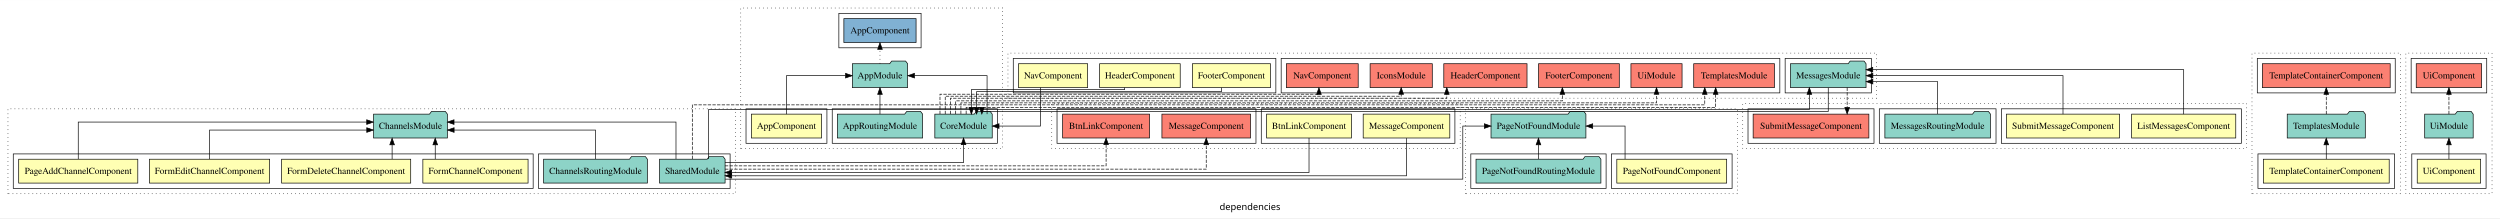
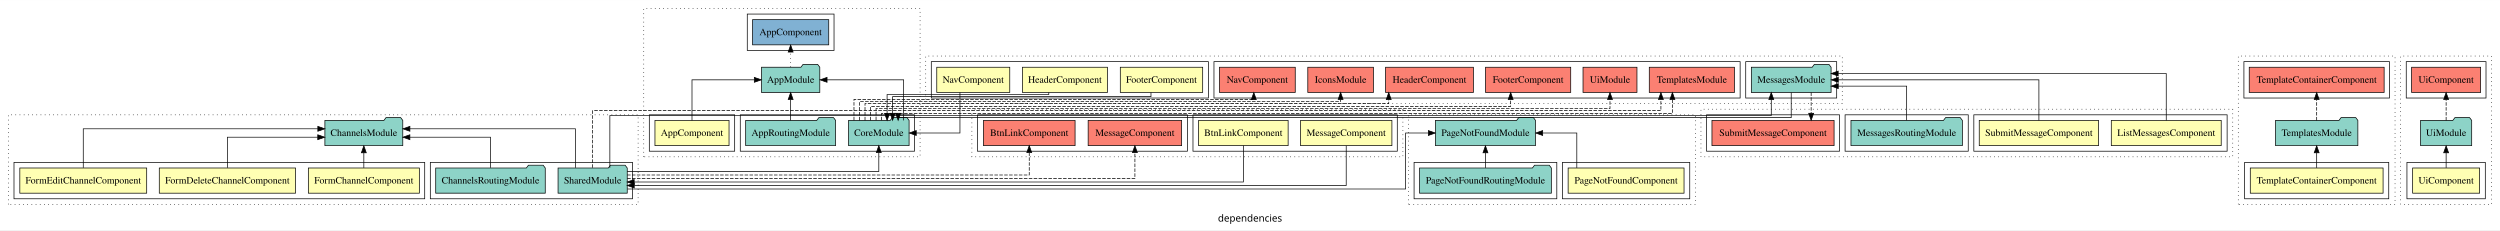
- <svg xmlns="http://www.w3.org/2000/svg" width="3770pt" height="329pt" viewBox="0.00 0.00 3770.00 328.80">
+ <svg xmlns="http://www.w3.org/2000/svg" width="3573pt" height="329pt" viewBox="0.00 0.00 3573.00 328.80">
  <g id="graph0" class="graph" transform="scale(1 1) rotate(0) translate(4 324.8)">
-     <polygon fill="white" stroke="transparent" points="-4,4 -4,-324.8 3766,-324.8 3766,4 -4,4" />
-     <text text-anchor="middle" x="1881" y="-8.2" font-family="sans-serif" font-size="14.00">dependencies</text>
+     <polygon fill="white" stroke="transparent" points="-4,4 -4,-324.8 3569,-324.8 3569,4 -4,4" />
+     <text text-anchor="middle" x="1782.5" y="-8.2" font-family="sans-serif" font-size="14.00">dependencies</text>
    <g id="clust1" class="cluster">
-       <polygon fill="none" stroke="black" stroke-dasharray="1,5" points="1113,-100.8 1113,-312.8 1508,-312.8 1508,-100.8 1113,-100.8" />
+       <polygon fill="none" stroke="black" stroke-dasharray="1,5" points="916,-100.8 916,-312.8 1311,-312.8 1311,-100.8 916,-100.8" />
    </g>
    <g id="clust2" class="cluster">
-       <polygon fill="none" stroke="black" points="1121,-108.8 1121,-160.8 1243,-160.8 1243,-108.8 1121,-108.8" />
+       <polygon fill="none" stroke="black" points="924,-108.8 924,-160.8 1046,-160.8 1046,-108.8 924,-108.8" />
    </g>
    <g id="clust4" class="cluster">
-       <polygon fill="none" stroke="black" points="1251,-108.8 1251,-160.8 1500,-160.8 1500,-108.8 1251,-108.8" />
+       <polygon fill="none" stroke="black" points="1054,-108.8 1054,-160.8 1303,-160.8 1303,-108.8 1054,-108.8" />
    </g>
    <g id="clust6" class="cluster">
-       <polygon fill="none" stroke="black" points="1261,-252.8 1261,-304.8 1385,-304.8 1385,-252.8 1261,-252.8" />
+       <polygon fill="none" stroke="black" points="1064,-252.8 1064,-304.8 1188,-304.8 1188,-252.8 1064,-252.8" />
    </g>
    <g id="clust14" class="cluster">
-       <polygon fill="none" stroke="black" stroke-dasharray="1,5" points="8,-32.8 8,-160.8 1105,-160.8 1105,-32.8 8,-32.8" />
+       <polygon fill="none" stroke="black" stroke-dasharray="1,5" points="8,-32.8 8,-160.8 908,-160.8 908,-32.8 8,-32.8" />
    </g>
    <g id="clust15" class="cluster">
-       <polygon fill="none" stroke="black" points="16,-40.8 16,-92.8 800,-92.8 800,-40.8 16,-40.8" />
-     </g>
-     <g id="clust20" class="cluster">
-       <polygon fill="none" stroke="black" points="808,-40.8 808,-92.8 1097,-92.8 1097,-40.8 808,-40.8" />
+       <polygon fill="none" stroke="black" points="16,-40.8 16,-92.8 603,-92.8 603,-40.8 16,-40.8" />
+     </g>
+     <g id="clust19" class="cluster">
+       <polygon fill="none" stroke="black" points="611,-40.8 611,-92.8 900,-92.8 900,-40.8 611,-40.8" />
+     </g>
+     <g id="clust29" class="cluster">
+       <polygon fill="none" stroke="black" stroke-dasharray="1,5" points="1319,-176.8 1319,-244.8 2629,-244.8 2629,-176.8 1319,-176.8" />
    </g>
    <g id="clust30" class="cluster">
-       <polygon fill="none" stroke="black" stroke-dasharray="1,5" points="1516,-176.8 1516,-244.8 2826,-244.8 2826,-176.8 1516,-176.8" />
-     </g>
-     <g id="clust31" class="cluster">
-       <polygon fill="none" stroke="black" points="1524,-184.8 1524,-236.8 1920,-236.8 1920,-184.8 1524,-184.8" />
+       <polygon fill="none" stroke="black" points="1327,-184.8 1327,-236.8 1723,-236.8 1723,-184.8 1327,-184.8" />
+     </g>
+     <g id="clust34" class="cluster">
+       <polygon fill="none" stroke="black" points="2491,-184.8 2491,-236.8 2621,-236.8 2621,-184.8 2491,-184.8" />
    </g>
    <g id="clust35" class="cluster">
-       <polygon fill="none" stroke="black" points="2688,-184.8 2688,-236.8 2818,-236.8 2818,-184.8 2688,-184.8" />
-     </g>
-     <g id="clust36" class="cluster">
-       <polygon fill="none" stroke="black" points="1928,-184.8 1928,-236.8 2680,-236.8 2680,-184.8 1928,-184.8" />
+       <polygon fill="none" stroke="black" points="1731,-184.8 1731,-236.8 2483,-236.8 2483,-184.8 1731,-184.8" />
+     </g>
+     <g id="clust44" class="cluster">
+       <polygon fill="none" stroke="black" stroke-dasharray="1,5" points="2427,-100.8 2427,-168.8 3187,-168.8 3187,-100.8 2427,-100.8" />
    </g>
    <g id="clust45" class="cluster">
-       <polygon fill="none" stroke="black" stroke-dasharray="1,5" points="2624,-100.8 2624,-168.8 3384,-168.8 3384,-100.8 2624,-100.8" />
-     </g>
-     <g id="clust46" class="cluster">
-       <polygon fill="none" stroke="black" points="3014,-108.8 3014,-160.8 3376,-160.8 3376,-108.8 3014,-108.8" />
+       <polygon fill="none" stroke="black" points="2817,-108.8 2817,-160.8 3179,-160.8 3179,-108.8 2817,-108.8" />
+     </g>
+     <g id="clust48" class="cluster">
+       <polygon fill="none" stroke="black" points="2633,-108.8 2633,-160.8 2809,-160.8 2809,-108.8 2633,-108.8" />
    </g>
    <g id="clust49" class="cluster">
-       <polygon fill="none" stroke="black" points="2830,-108.8 2830,-160.8 3006,-160.8 3006,-108.8 2830,-108.8" />
-     </g>
-     <g id="clust50" class="cluster">
-       <polygon fill="none" stroke="black" points="2632,-108.8 2632,-160.8 2822,-160.8 2822,-108.8 2632,-108.8" />
+       <polygon fill="none" stroke="black" points="2435,-108.8 2435,-160.8 2625,-160.8 2625,-108.8 2435,-108.8" />
+     </g>
+     <g id="clust58" class="cluster">
+       <polygon fill="none" stroke="black" stroke-dasharray="1,5" points="2009,-32.8 2009,-160.8 2419,-160.8 2419,-32.8 2009,-32.8" />
    </g>
    <g id="clust59" class="cluster">
-       <polygon fill="none" stroke="black" stroke-dasharray="1,5" points="2206,-32.8 2206,-160.8 2616,-160.8 2616,-32.8 2206,-32.8" />
-     </g>
-     <g id="clust60" class="cluster">
-       <polygon fill="none" stroke="black" points="2426,-40.8 2426,-92.8 2608,-92.8 2608,-40.8 2426,-40.8" />
-     </g>
-     <g id="clust62" class="cluster">
-       <polygon fill="none" stroke="black" points="2214,-40.8 2214,-92.8 2418,-92.8 2418,-40.8 2214,-40.8" />
+       <polygon fill="none" stroke="black" points="2229,-40.8 2229,-92.8 2411,-92.8 2411,-40.8 2229,-40.8" />
+     </g>
+     <g id="clust61" class="cluster">
+       <polygon fill="none" stroke="black" points="2017,-40.8 2017,-92.8 2221,-92.8 2221,-40.8 2017,-40.8" />
+     </g>
+     <g id="clust71" class="cluster">
+       <polygon fill="none" stroke="black" stroke-dasharray="1,5" points="1385,-100.8 1385,-168.8 2001,-168.8 2001,-100.8 1385,-100.8" />
    </g>
    <g id="clust72" class="cluster">
-       <polygon fill="none" stroke="black" stroke-dasharray="1,5" points="1582,-100.8 1582,-168.8 2198,-168.8 2198,-100.8 1582,-100.8" />
-     </g>
-     <g id="clust73" class="cluster">
-       <polygon fill="none" stroke="black" points="1898,-108.8 1898,-160.8 2190,-160.8 2190,-108.8 1898,-108.8" />
-     </g>
-     <g id="clust77" class="cluster">
-       <polygon fill="none" stroke="black" points="1590,-108.8 1590,-160.8 1890,-160.8 1890,-108.8 1590,-108.8" />
+       <polygon fill="none" stroke="black" points="1701,-108.8 1701,-160.8 1993,-160.8 1993,-108.8 1701,-108.8" />
+     </g>
+     <g id="clust76" class="cluster">
+       <polygon fill="none" stroke="black" points="1393,-108.8 1393,-160.8 1693,-160.8 1693,-108.8 1393,-108.8" />
+     </g>
+     <g id="clust79" class="cluster">
+       <polygon fill="none" stroke="black" stroke-dasharray="1,5" points="3195,-32.8 3195,-244.8 3419,-244.8 3419,-32.8 3195,-32.8" />
    </g>
    <g id="clust80" class="cluster">
-       <polygon fill="none" stroke="black" stroke-dasharray="1,5" points="3392,-32.8 3392,-244.8 3616,-244.8 3616,-32.8 3392,-32.8" />
-     </g>
-     <g id="clust81" class="cluster">
-       <polygon fill="none" stroke="black" points="3401,-40.8 3401,-92.8 3607,-92.8 3607,-40.8 3401,-40.8" />
-     </g>
-     <g id="clust84" class="cluster">
-       <polygon fill="none" stroke="black" points="3400,-184.8 3400,-236.8 3608,-236.8 3608,-184.8 3400,-184.8" />
+       <polygon fill="none" stroke="black" points="3204,-40.8 3204,-92.8 3410,-92.8 3410,-40.8 3204,-40.8" />
+     </g>
+     <g id="clust83" class="cluster">
+       <polygon fill="none" stroke="black" points="3203,-184.8 3203,-236.8 3411,-236.8 3411,-184.8 3203,-184.8" />
+     </g>
+     <g id="clust86" class="cluster">
+       <polygon fill="none" stroke="black" stroke-dasharray="1,5" points="3427,-32.8 3427,-244.8 3557,-244.8 3557,-32.8 3427,-32.8" />
    </g>
    <g id="clust87" class="cluster">
-       <polygon fill="none" stroke="black" stroke-dasharray="1,5" points="3624,-32.8 3624,-244.8 3754,-244.8 3754,-32.8 3624,-32.8" />
-     </g>
-     <g id="clust88" class="cluster">
-       <polygon fill="none" stroke="black" points="3633,-40.8 3633,-92.8 3745,-92.8 3745,-40.8 3633,-40.8" />
-     </g>
-     <g id="clust91" class="cluster">
-       <polygon fill="none" stroke="black" points="3632,-184.8 3632,-236.8 3746,-236.8 3746,-184.8 3632,-184.8" />
+       <polygon fill="none" stroke="black" points="3436,-40.8 3436,-92.8 3548,-92.8 3548,-40.8 3436,-40.8" />
+     </g>
+     <g id="clust90" class="cluster">
+       <polygon fill="none" stroke="black" points="3435,-184.8 3435,-236.8 3549,-236.8 3549,-184.8 3435,-184.8" />
    </g>
    <g id="node1" class="node">
-       <polygon fill="#ffffb3" stroke="black" points="1234.94,-152.8 1129.06,-152.8 1129.06,-116.8 1234.94,-116.8 1234.94,-152.8" />
-       <text text-anchor="middle" x="1182" y="-130.6" font-family="Times,serif" font-size="14.00">AppComponent</text>
+       <polygon fill="#ffffb3" stroke="black" points="1037.94,-152.8 932.06,-152.8 932.06,-116.8 1037.94,-116.8 1037.94,-152.8" />
+       <text text-anchor="middle" x="985" y="-130.6" font-family="Times,serif" font-size="14.00">AppComponent</text>
    </g>
    <g id="node2" class="node">
-       <polygon fill="#8dd3c7" stroke="black" points="1364.66,-228.8 1361.66,-232.8 1340.66,-232.8 1337.66,-228.8 1281.34,-228.8 1281.34,-192.8 1364.66,-192.8 1364.66,-228.8" />
-       <text text-anchor="middle" x="1323" y="-206.6" font-family="Times,serif" font-size="14.00">AppModule</text>
+       <polygon fill="#8dd3c7" stroke="black" points="1167.66,-228.8 1164.66,-232.8 1143.66,-232.8 1140.66,-228.8 1084.34,-228.8 1084.34,-192.8 1167.66,-192.8 1167.66,-228.8" />
+       <text text-anchor="middle" x="1126" y="-206.6" font-family="Times,serif" font-size="14.00">AppModule</text>
    </g>
    <g id="edge1" class="edge">
-       <path fill="none" stroke="black" d="M1182,-152.81C1182,-175.29 1182,-210.8 1182,-210.8 1182,-210.8 1271.08,-210.8 1271.08,-210.8" />
-       <polygon fill="black" stroke="black" points="1271.08,-214.3 1281.08,-210.8 1271.08,-207.3 1271.08,-214.3" />
+       <path fill="none" stroke="black" d="M985,-152.81C985,-175.29 985,-210.8 985,-210.8 985,-210.8 1074.08,-210.8 1074.08,-210.8" />
+       <polygon fill="black" stroke="black" points="1074.08,-214.3 1084.08,-210.8 1074.08,-207.3 1074.08,-214.3" />
    </g>
    <g id="node5" class="node">
-       <polygon fill="#80b1d3" stroke="black" points="1377.44,-296.8 1268.56,-296.8 1268.56,-260.8 1377.44,-260.8 1377.44,-296.8" />
-       <text text-anchor="middle" x="1323" y="-274.6" font-family="Times,serif" font-size="14.00">AppComponent </text>
+       <polygon fill="#80b1d3" stroke="black" points="1180.44,-296.8 1071.56,-296.8 1071.56,-260.8 1180.44,-260.8 1180.44,-296.8" />
+       <text text-anchor="middle" x="1126" y="-274.6" font-family="Times,serif" font-size="14.00">AppComponent </text>
    </g>
    <g id="edge4" class="edge">
-       <path fill="none" stroke="black" stroke-dasharray="1,5" d="M1323,-229.02C1323,-229.02 1323,-250.53 1323,-250.53" />
-       <polygon fill="black" stroke="black" points="1319.5,-250.53 1323,-260.53 1326.5,-250.53 1319.5,-250.53" />
+       <path fill="none" stroke="black" stroke-dasharray="1,5" d="M1126,-229.02C1126,-229.02 1126,-250.53 1126,-250.53" />
+       <polygon fill="black" stroke="black" points="1122.5,-250.53 1126,-260.53 1129.5,-250.53 1122.5,-250.53" />
    </g>
    <g id="node3" class="node">
-       <polygon fill="#8dd3c7" stroke="black" points="1387.28,-152.8 1384.28,-156.8 1363.28,-156.8 1360.28,-152.8 1258.72,-152.8 1258.72,-116.8 1387.28,-116.8 1387.28,-152.8" />
-       <text text-anchor="middle" x="1323" y="-130.6" font-family="Times,serif" font-size="14.00">AppRoutingModule</text>
+       <polygon fill="#8dd3c7" stroke="black" points="1190.28,-152.8 1187.28,-156.8 1166.28,-156.8 1163.28,-152.8 1061.72,-152.8 1061.72,-116.8 1190.28,-116.8 1190.28,-152.8" />
+       <text text-anchor="middle" x="1126" y="-130.6" font-family="Times,serif" font-size="14.00">AppRoutingModule</text>
    </g>
    <g id="edge2" class="edge">
-       <path fill="none" stroke="black" d="M1323,-152.81C1323,-152.81 1323,-182.65 1323,-182.65" />
-       <polygon fill="black" stroke="black" points="1319.5,-182.65 1323,-192.65 1326.5,-182.65 1319.5,-182.65" />
+       <path fill="none" stroke="black" d="M1126,-152.81C1126,-152.81 1126,-182.65 1126,-182.65" />
+       <polygon fill="black" stroke="black" points="1122.5,-182.65 1126,-192.65 1129.5,-182.65 1122.5,-182.65" />
    </g>
    <g id="node4" class="node">
-       <polygon fill="#8dd3c7" stroke="black" points="1492.27,-152.8 1489.27,-156.8 1468.27,-156.8 1465.27,-152.8 1405.73,-152.8 1405.73,-116.8 1492.27,-116.8 1492.27,-152.8" />
-       <text text-anchor="middle" x="1449" y="-130.6" font-family="Times,serif" font-size="14.00">CoreModule</text>
+       <polygon fill="#8dd3c7" stroke="black" points="1295.27,-152.8 1292.27,-156.8 1271.27,-156.8 1268.27,-152.8 1208.73,-152.8 1208.73,-116.8 1295.27,-116.8 1295.27,-152.8" />
+       <text text-anchor="middle" x="1252" y="-130.6" font-family="Times,serif" font-size="14.00">CoreModule</text>
    </g>
    <g id="edge3" class="edge">
-       <path fill="none" stroke="black" d="M1484.5,-152.81C1484.5,-175.29 1484.5,-210.8 1484.5,-210.8 1484.5,-210.8 1375.01,-210.8 1375.01,-210.8" />
-       <polygon fill="black" stroke="black" points="1375.01,-207.3 1365.01,-210.8 1375.01,-214.3 1375.01,-207.3" />
+       <path fill="none" stroke="black" d="M1287.5,-152.81C1287.5,-175.29 1287.5,-210.8 1287.5,-210.8 1287.5,-210.8 1178.01,-210.8 1178.01,-210.8" />
+       <polygon fill="black" stroke="black" points="1178.01,-207.3 1168.01,-210.8 1178.01,-214.3 1178.01,-207.3" />
+     </g>
+     <g id="node16" class="node">
+       <polygon fill="#fb8072" stroke="black" points="2240.88,-228.8 2119.12,-228.8 2119.12,-192.8 2240.88,-192.8 2240.88,-228.8" />
+       <text text-anchor="middle" x="2180" y="-206.6" font-family="Times,serif" font-size="14.00">FooterComponent </text>
+     </g>
+     <g id="edge15" class="edge">
+       <path fill="none" stroke="black" stroke-dasharray="5,2" d="M1240.17,-152.91C1240.17,-162.7 1240.17,-172.8 1240.17,-172.8 1240.17,-172.8 2155.04,-172.8 2155.04,-172.8 2155.04,-172.8 2155.04,-182.69 2155.04,-182.69" />
+       <polygon fill="black" stroke="black" points="2151.54,-182.69 2155.04,-192.69 2158.54,-182.69 2151.54,-182.69" />
    </g>
    <g id="node17" class="node">
-       <polygon fill="#fb8072" stroke="black" points="2437.88,-228.8 2316.12,-228.8 2316.12,-192.8 2437.88,-192.8 2437.88,-228.8" />
-       <text text-anchor="middle" x="2377" y="-206.6" font-family="Times,serif" font-size="14.00">FooterComponent </text>
+       <polygon fill="#fb8072" stroke="black" points="2101.75,-228.8 1976.25,-228.8 1976.25,-192.8 2101.75,-192.8 2101.75,-228.8" />
+       <text text-anchor="middle" x="2039" y="-206.6" font-family="Times,serif" font-size="14.00">HeaderComponent </text>
    </g>
    <g id="edge16" class="edge">
-       <path fill="none" stroke="black" stroke-dasharray="5,2" d="M1437.17,-152.91C1437.17,-162.7 1437.17,-172.8 1437.17,-172.8 1437.17,-172.8 2352.04,-172.8 2352.04,-172.8 2352.04,-172.8 2352.04,-182.69 2352.04,-182.69" />
-       <polygon fill="black" stroke="black" points="2348.54,-182.69 2352.04,-192.69 2355.54,-182.69 2348.54,-182.69" />
+       <path fill="none" stroke="black" stroke-dasharray="5,2" d="M1232.28,-152.86C1232.28,-164.24 1232.28,-176.8 1232.28,-176.8 1232.28,-176.8 1980.77,-176.8 1980.77,-176.8 1980.77,-176.8 1980.77,-182.61 1980.77,-182.61" />
+       <polygon fill="black" stroke="black" points="1977.27,-182.61 1980.77,-192.61 1984.27,-182.61 1977.27,-182.61" />
    </g>
    <g id="node18" class="node">
-       <polygon fill="#fb8072" stroke="black" points="2298.75,-228.8 2173.25,-228.8 2173.25,-192.8 2298.75,-192.8 2298.75,-228.8" />
-       <text text-anchor="middle" x="2236" y="-206.6" font-family="Times,serif" font-size="14.00">HeaderComponent </text>
+       <polygon fill="#fb8072" stroke="black" points="1958.88,-228.8 1865.12,-228.8 1865.12,-192.8 1958.88,-192.8 1958.88,-228.8" />
+       <text text-anchor="middle" x="1912" y="-206.6" font-family="Times,serif" font-size="14.00">IconsModule </text>
    </g>
    <g id="edge17" class="edge">
-       <path fill="none" stroke="black" stroke-dasharray="5,2" d="M1429.28,-152.86C1429.28,-164.24 1429.28,-176.8 1429.28,-176.8 1429.28,-176.8 2177.77,-176.8 2177.77,-176.8 2177.77,-176.8 2177.77,-182.61 2177.77,-182.61" />
-       <polygon fill="black" stroke="black" points="2174.27,-182.61 2177.77,-192.61 2181.27,-182.61 2174.27,-182.61" />
+       <path fill="none" stroke="black" stroke-dasharray="5,2" d="M1224.39,-152.84C1224.39,-165.36 1224.39,-179.8 1224.39,-179.8 1224.39,-179.8 1912,-179.8 1912,-179.8 1912,-179.8 1912,-182.77 1912,-182.77" />
+       <polygon fill="black" stroke="black" points="1908.5,-182.77 1912,-192.77 1915.5,-182.77 1908.5,-182.77" />
    </g>
    <g id="node19" class="node">
-       <polygon fill="#fb8072" stroke="black" points="2155.88,-228.8 2062.12,-228.8 2062.12,-192.8 2155.88,-192.8 2155.88,-228.8" />
-       <text text-anchor="middle" x="2109" y="-206.6" font-family="Times,serif" font-size="14.00">IconsModule </text>
+       <polygon fill="#fb8072" stroke="black" points="1847.16,-228.8 1738.84,-228.8 1738.84,-192.8 1847.16,-192.8 1847.16,-228.8" />
+       <text text-anchor="middle" x="1793" y="-206.6" font-family="Times,serif" font-size="14.00">NavComponent </text>
    </g>
    <g id="edge18" class="edge">
-       <path fill="none" stroke="black" stroke-dasharray="5,2" d="M1421.39,-152.84C1421.39,-165.36 1421.39,-179.8 1421.39,-179.8 1421.39,-179.8 2109,-179.8 2109,-179.8 2109,-179.8 2109,-182.77 2109,-182.77" />
-       <polygon fill="black" stroke="black" points="2105.5,-182.77 2109,-192.77 2112.5,-182.77 2105.5,-182.77" />
+       <path fill="none" stroke="black" stroke-dasharray="5,2" d="M1216.5,-152.95C1216.5,-166.54 1216.5,-182.8 1216.5,-182.8 1216.5,-182.8 1787.96,-182.8 1787.96,-182.8 1787.96,-182.8 1787.96,-183.78 1787.96,-183.78" />
+       <polygon fill="black" stroke="black" points="1784.46,-182.59 1787.96,-192.59 1791.46,-182.59 1784.46,-182.59" />
    </g>
    <g id="node20" class="node">
-       <polygon fill="#fb8072" stroke="black" points="2044.16,-228.8 1935.84,-228.8 1935.84,-192.8 2044.16,-192.8 2044.16,-228.8" />
-       <text text-anchor="middle" x="1990" y="-206.6" font-family="Times,serif" font-size="14.00">NavComponent </text>
+       <polygon fill="#fb8072" stroke="black" points="2474.86,-228.8 2353.14,-228.8 2353.14,-192.8 2474.86,-192.8 2474.86,-228.8" />
+       <text text-anchor="middle" x="2414" y="-206.6" font-family="Times,serif" font-size="14.00">TemplatesModule </text>
    </g>
    <g id="edge19" class="edge">
-       <path fill="none" stroke="black" stroke-dasharray="5,2" d="M1413.5,-152.95C1413.5,-166.54 1413.5,-182.8 1413.5,-182.8 1413.5,-182.8 1984.96,-182.8 1984.96,-182.8 1984.96,-182.8 1984.96,-183.78 1984.96,-183.78" />
-       <polygon fill="black" stroke="black" points="1981.46,-182.59 1984.96,-192.59 1988.46,-182.59 1981.46,-182.59" />
+       <path fill="none" stroke="black" stroke-dasharray="5,2" d="M1255.94,-153.01C1255.94,-158.35 1255.94,-162.8 1255.94,-162.8 1255.94,-162.8 2386.22,-162.8 2386.22,-162.8 2386.22,-162.8 2386.22,-182.65 2386.22,-182.65" />
+       <polygon fill="black" stroke="black" points="2382.72,-182.65 2386.22,-192.65 2389.72,-182.65 2382.72,-182.65" />
    </g>
    <g id="node21" class="node">
-       <polygon fill="#fb8072" stroke="black" points="2671.86,-228.8 2550.14,-228.8 2550.14,-192.8 2671.86,-192.8 2671.86,-228.8" />
-       <text text-anchor="middle" x="2611" y="-206.6" font-family="Times,serif" font-size="14.00">TemplatesModule </text>
+       <polygon fill="#fb8072" stroke="black" points="2335.55,-228.8 2258.45,-228.8 2258.45,-192.8 2335.55,-192.8 2335.55,-228.8" />
+       <text text-anchor="middle" x="2297" y="-206.6" font-family="Times,serif" font-size="14.00">UiModule </text>
    </g>
    <g id="edge20" class="edge">
-       <path fill="none" stroke="black" stroke-dasharray="5,2" d="M1452.94,-153.01C1452.94,-158.35 1452.94,-162.8 1452.94,-162.8 1452.94,-162.8 2583.22,-162.8 2583.22,-162.8 2583.22,-162.8 2583.22,-182.65 2583.22,-182.65" />
-       <polygon fill="black" stroke="black" points="2579.72,-182.65 2583.22,-192.65 2586.72,-182.65 2579.72,-182.65" />
+       <path fill="none" stroke="black" stroke-dasharray="5,2" d="M1248.06,-153.12C1248.06,-161.59 1248.06,-169.8 1248.06,-169.8 1248.06,-169.8 2297,-169.8 2297,-169.8 2297,-169.8 2297,-182.7 2297,-182.7" />
+       <polygon fill="black" stroke="black" points="2293.5,-182.7 2297,-192.7 2300.5,-182.7 2293.5,-182.7" />
+     </g>
+     <g id="node6" class="node">
+       <polygon fill="#ffffb3" stroke="black" points="595.32,-84.8 436.68,-84.8 436.68,-48.8 595.32,-48.8 595.32,-84.8" />
+       <text text-anchor="middle" x="516" y="-62.6" font-family="Times,serif" font-size="14.00">FormChannelComponent</text>
+     </g>
+     <g id="node9" class="node">
+       <polygon fill="#8dd3c7" stroke="black" points="571.66,-152.8 568.66,-156.8 547.66,-156.8 544.66,-152.8 460.34,-152.8 460.34,-116.8 571.66,-116.8 571.66,-152.8" />
+       <text text-anchor="middle" x="516" y="-130.6" font-family="Times,serif" font-size="14.00">ChannelsModule</text>
+     </g>
+     <g id="edge5" class="edge">
+       <path fill="none" stroke="black" d="M516,-85.02C516,-85.02 516,-106.53 516,-106.53" />
+       <polygon fill="black" stroke="black" points="512.5,-106.53 516,-116.53 519.5,-106.53 512.5,-106.53" />
+     </g>
+     <g id="node7" class="node">
+       <polygon fill="#ffffb3" stroke="black" points="418.36,-84.8 223.64,-84.8 223.64,-48.8 418.36,-48.8 418.36,-84.8" />
+       <text text-anchor="middle" x="321" y="-62.6" font-family="Times,serif" font-size="14.00">FormDeleteChannelComponent</text>
+     </g>
+     <g id="edge6" class="edge">
+       <path fill="none" stroke="black" d="M321,-85.07C321,-103.36 321,-128.8 321,-128.8 321,-128.8 450.12,-128.8 450.12,-128.8" />
+       <polygon fill="black" stroke="black" points="450.12,-132.3 460.12,-128.8 450.12,-125.3 450.12,-132.3" />
+     </g>
+     <g id="node8" class="node">
+       <polygon fill="#ffffb3" stroke="black" points="205.66,-84.8 24.34,-84.8 24.34,-48.8 205.66,-48.8 205.66,-84.8" />
+       <text text-anchor="middle" x="115" y="-62.6" font-family="Times,serif" font-size="14.00">FormEditChannelComponent</text>
+     </g>
+     <g id="edge7" class="edge">
+       <path fill="none" stroke="black" d="M115,-85.09C115,-107.01 115,-140.8 115,-140.8 115,-140.8 450.24,-140.8 450.24,-140.8" />
+       <polygon fill="black" stroke="black" points="450.24,-144.3 460.24,-140.8 450.24,-137.3 450.24,-144.3" />
+     </g>
+     <g id="node10" class="node">
+       <polygon fill="#8dd3c7" stroke="black" points="775.27,-84.8 772.27,-88.8 751.27,-88.8 748.27,-84.8 618.73,-84.8 618.73,-48.8 775.27,-48.8 775.27,-84.8" />
+       <text text-anchor="middle" x="697" y="-62.6" font-family="Times,serif" font-size="14.00">ChannelsRoutingModule</text>
+     </g>
+     <g id="edge8" class="edge">
+       <path fill="none" stroke="black" d="M697,-85.07C697,-103.36 697,-128.8 697,-128.8 697,-128.8 581.78,-128.8 581.78,-128.8" />
+       <polygon fill="black" stroke="black" points="581.78,-125.3 571.78,-128.8 581.78,-132.3 581.78,-125.3" />
+     </g>
+     <g id="node11" class="node">
+       <polygon fill="#8dd3c7" stroke="black" points="892.43,-84.8 889.43,-88.8 868.43,-88.8 865.43,-84.8 793.57,-84.8 793.57,-48.8 892.43,-48.8 892.43,-84.8" />
+       <text text-anchor="middle" x="843" y="-62.6" font-family="Times,serif" font-size="14.00">SharedModule</text>
+     </g>
+     <g id="edge14" class="edge">
+       <path fill="none" stroke="black" d="M892.33,-79.8C1001.12,-79.8 1252,-79.8 1252,-79.8 1252,-79.8 1252,-106.79 1252,-106.79" />
+       <polygon fill="black" stroke="black" points="1248.5,-106.79 1252,-116.79 1255.5,-106.79 1248.5,-106.79" />
+     </g>
+     <g id="edge9" class="edge">
+       <path fill="none" stroke="black" d="M818.39,-85.09C818.39,-107.01 818.39,-140.8 818.39,-140.8 818.39,-140.8 581.82,-140.8 581.82,-140.8" />
+       <polygon fill="black" stroke="black" points="581.82,-137.3 571.82,-140.8 581.82,-144.3 581.82,-137.3" />
+     </g>
+     <g id="node15" class="node">
+       <polygon fill="#8dd3c7" stroke="black" points="2612.99,-228.8 2609.99,-232.8 2588.99,-232.8 2585.99,-228.8 2499.01,-228.8 2499.01,-192.8 2612.99,-192.8 2612.99,-228.8" />
+       <text text-anchor="middle" x="2556" y="-206.6" font-family="Times,serif" font-size="14.00">MessagesModule</text>
+     </g>
+     <g id="edge24" class="edge">
+       <path fill="none" stroke="black" d="M867.61,-85.17C867.61,-112.28 867.61,-159.8 867.61,-159.8 867.61,-159.8 2527.5,-159.8 2527.5,-159.8 2527.5,-159.8 2527.5,-182.68 2527.5,-182.68" />
+       <polygon fill="black" stroke="black" points="2524,-182.68 2527.5,-192.68 2531,-182.68 2524,-182.68" />
+     </g>
+     <g id="edge33" class="edge">
+       <path fill="none" stroke="black" stroke-dasharray="5,2" d="M843,-85.14C843,-114.01 843,-166.8 843,-166.8 843,-166.8 2369.77,-166.8 2369.77,-166.8 2369.77,-166.8 2369.77,-182.65 2369.77,-182.65" />
+       <polygon fill="black" stroke="black" points="2366.27,-182.65 2369.77,-192.65 2373.27,-182.65 2366.27,-182.65" />
+     </g>
+     <g id="node27" class="node">
+       <polygon fill="#8dd3c7" stroke="black" points="2190.55,-152.8 2187.55,-156.8 2166.55,-156.8 2163.55,-152.8 2047.45,-152.8 2047.45,-116.8 2190.55,-116.8 2190.55,-152.8" />
+       <text text-anchor="middle" x="2119" y="-130.6" font-family="Times,serif" font-size="14.00">PageNotFoundModule</text>
+     </g>
+     <g id="edge28" class="edge">
+       <path fill="none" stroke="black" d="M892.55,-54.8C1114.33,-54.8 2004.91,-54.8 2004.91,-54.8 2004.91,-54.8 2004.91,-134.8 2004.91,-134.8 2004.91,-134.8 2037.39,-134.8 2037.39,-134.8" />
+       <polygon fill="black" stroke="black" points="2037.39,-138.3 2047.39,-134.8 2037.39,-131.3 2037.39,-138.3" />
+     </g>
+     <g id="node31" class="node">
+       <polygon fill="#fb8072" stroke="black" points="1532.5,-152.8 1401.5,-152.8 1401.5,-116.8 1532.5,-116.8 1532.5,-152.8" />
+       <text text-anchor="middle" x="1467" y="-130.6" font-family="Times,serif" font-size="14.00">BtnLinkComponent </text>
+     </g>
+     <g id="edge31" class="edge">
+       <path fill="none" stroke="black" stroke-dasharray="5,2" d="M892.22,-74.8C1039.57,-74.8 1467,-74.8 1467,-74.8 1467,-74.8 1467,-106.8 1467,-106.8" />
+       <polygon fill="black" stroke="black" points="1463.5,-106.8 1467,-116.8 1470.5,-106.8 1463.5,-106.8" />
+     </g>
+     <g id="node32" class="node">
+       <polygon fill="#fb8072" stroke="black" points="1684.82,-152.8 1551.18,-152.8 1551.18,-116.8 1684.82,-116.8 1684.82,-152.8" />
+       <text text-anchor="middle" x="1618" y="-130.6" font-family="Times,serif" font-size="14.00">MessageComponent </text>
+     </g>
+     <g id="edge32" class="edge">
+       <path fill="none" stroke="black" stroke-dasharray="5,2" d="M892.36,-69.8C1063.07,-69.8 1618,-69.8 1618,-69.8 1618,-69.8 1618,-106.69 1618,-106.69" />
+       <polygon fill="black" stroke="black" points="1614.5,-106.69 1618,-116.69 1621.5,-106.69 1614.5,-106.69" />
+     </g>
+     <g id="node12" class="node">
+       <polygon fill="#ffffb3" stroke="black" points="1714.88,-228.8 1597.12,-228.8 1597.12,-192.8 1714.88,-192.8 1714.88,-228.8" />
+       <text text-anchor="middle" x="1656" y="-206.6" font-family="Times,serif" font-size="14.00">FooterComponent</text>
+     </g>
+     <g id="edge10" class="edge">
+       <path fill="none" stroke="black" d="M1640.98,-192.61C1640.98,-189.26 1640.98,-186.8 1640.98,-186.8 1640.98,-186.8 1271.72,-186.8 1271.72,-186.8 1271.72,-186.8 1271.72,-162.99 1271.72,-162.99" />
+       <polygon fill="black" stroke="black" points="1275.22,-162.99 1271.72,-152.99 1268.22,-162.99 1275.22,-162.99" />
+     </g>
+     <g id="node13" class="node">
+       <polygon fill="#ffffb3" stroke="black" points="1578.75,-228.8 1457.25,-228.8 1457.25,-192.8 1578.75,-192.8 1578.75,-228.8" />
+       <text text-anchor="middle" x="1518" y="-206.6" font-family="Times,serif" font-size="14.00">HeaderComponent</text>
+     </g>
+     <g id="edge11" class="edge">
+       <path fill="none" stroke="black" d="M1494.94,-192.72C1494.94,-190.95 1494.94,-189.8 1494.94,-189.8 1494.94,-189.8 1263.83,-189.8 1263.83,-189.8 1263.83,-189.8 1263.83,-162.81 1263.83,-162.81" />
+       <polygon fill="black" stroke="black" points="1267.33,-162.81 1263.83,-152.81 1260.33,-162.81 1267.33,-162.81" />
+     </g>
+     <g id="node14" class="node">
+       <polygon fill="#ffffb3" stroke="black" points="1439.16,-228.8 1334.84,-228.8 1334.84,-192.8 1439.16,-192.8 1439.16,-228.8" />
+       <text text-anchor="middle" x="1387" y="-206.6" font-family="Times,serif" font-size="14.00">NavComponent</text>
+     </g>
+     <g id="edge12" class="edge">
+       <path fill="none" stroke="black" d="M1367.96,-192.79C1367.96,-170.31 1367.96,-134.8 1367.96,-134.8 1367.96,-134.8 1305.51,-134.8 1305.51,-134.8" />
+       <polygon fill="black" stroke="black" points="1305.51,-131.3 1295.51,-134.8 1305.51,-138.3 1305.51,-131.3" />
+     </g>
+     <g id="edge13" class="edge">
+       <path fill="none" stroke="black" d="M2556,-192.52C2556,-176.85 2556,-156.8 2556,-156.8 2556,-156.8 1279.61,-156.8 1279.61,-156.8 1279.61,-156.8 1279.61,-156.42 1279.61,-156.42" />
+       <polygon fill="black" stroke="black" points="1283.11,-162.97 1279.61,-152.97 1276.11,-162.97 1283.11,-162.97" />
+     </g>
+     <g id="node25" class="node">
+       <polygon fill="#fb8072" stroke="black" points="2617.27,-152.8 2442.73,-152.8 2442.73,-116.8 2617.27,-116.8 2617.27,-152.8" />
+       <text text-anchor="middle" x="2530" y="-130.6" font-family="Times,serif" font-size="14.00">SubmitMessageComponent </text>
+     </g>
+     <g id="edge25" class="edge">
+       <path fill="none" stroke="black" stroke-dasharray="5,2" d="M2584.5,-192.79C2584.5,-192.79 2584.5,-162.95 2584.5,-162.95" />
+       <polygon fill="black" stroke="black" points="2588,-162.95 2584.5,-152.95 2581,-162.95 2588,-162.95" />
    </g>
    <g id="node22" class="node">
-       <polygon fill="#fb8072" stroke="black" points="2532.55,-228.8 2455.45,-228.8 2455.45,-192.8 2532.55,-192.8 2532.55,-228.8" />
-       <text text-anchor="middle" x="2494" y="-206.6" font-family="Times,serif" font-size="14.00">UiModule </text>
+       <polygon fill="#ffffb3" stroke="black" points="3170.55,-152.8 3013.45,-152.8 3013.45,-116.8 3170.55,-116.8 3170.55,-152.8" />
+       <text text-anchor="middle" x="3092" y="-130.6" font-family="Times,serif" font-size="14.00">ListMessagesComponent</text>
    </g>
    <g id="edge21" class="edge">
-       <path fill="none" stroke="black" stroke-dasharray="5,2" d="M1445.06,-153.12C1445.06,-161.59 1445.06,-169.8 1445.06,-169.8 1445.06,-169.8 2494,-169.8 2494,-169.8 2494,-169.8 2494,-182.7 2494,-182.7" />
-       <polygon fill="black" stroke="black" points="2490.5,-182.7 2494,-192.7 2497.5,-182.7 2490.5,-182.7" />
-     </g>
-     <g id="node6" class="node">
-       <polygon fill="#ffffb3" stroke="black" points="792.32,-84.8 633.68,-84.8 633.68,-48.8 792.32,-48.8 792.32,-84.8" />
-       <text text-anchor="middle" x="713" y="-62.6" font-family="Times,serif" font-size="14.00">FormChannelComponent</text>
-     </g>
-     <g id="node10" class="node">
-       <polygon fill="#8dd3c7" stroke="black" points="670.66,-152.8 667.66,-156.8 646.66,-156.8 643.66,-152.8 559.34,-152.8 559.34,-116.8 670.66,-116.8 670.66,-152.8" />
-       <text text-anchor="middle" x="615" y="-130.6" font-family="Times,serif" font-size="14.00">ChannelsModule</text>
-     </g>
-     <g id="edge5" class="edge">
-       <path fill="none" stroke="black" d="M652.33,-85.02C652.33,-85.02 652.33,-106.53 652.33,-106.53" />
-       <polygon fill="black" stroke="black" points="648.83,-106.53 652.33,-116.53 655.83,-106.53 648.83,-106.53" />
-     </g>
-     <g id="node7" class="node">
-       <polygon fill="#ffffb3" stroke="black" points="615.36,-84.8 420.64,-84.8 420.64,-48.8 615.36,-48.8 615.36,-84.8" />
-       <text text-anchor="middle" x="518" y="-62.6" font-family="Times,serif" font-size="14.00">FormDeleteChannelComponent</text>
-     </g>
-     <g id="edge6" class="edge">
-       <path fill="none" stroke="black" d="M587.3,-85.02C587.3,-85.02 587.3,-106.53 587.3,-106.53" />
-       <polygon fill="black" stroke="black" points="583.8,-106.53 587.3,-116.53 590.8,-106.53 583.8,-106.53" />
-     </g>
-     <g id="node8" class="node">
-       <polygon fill="#ffffb3" stroke="black" points="402.66,-84.8 221.34,-84.8 221.34,-48.8 402.66,-48.8 402.66,-84.8" />
-       <text text-anchor="middle" x="312" y="-62.6" font-family="Times,serif" font-size="14.00">FormEditChannelComponent</text>
-     </g>
-     <g id="edge7" class="edge">
-       <path fill="none" stroke="black" d="M312,-85.07C312,-103.36 312,-128.8 312,-128.8 312,-128.8 549.07,-128.8 549.07,-128.8" />
-       <polygon fill="black" stroke="black" points="549.07,-132.3 559.07,-128.8 549.07,-125.3 549.07,-132.3" />
-     </g>
-     <g id="node9" class="node">
-       <polygon fill="#ffffb3" stroke="black" points="203.81,-84.8 24.19,-84.8 24.19,-48.8 203.81,-48.8 203.81,-84.8" />
-       <text text-anchor="middle" x="114" y="-62.6" font-family="Times,serif" font-size="14.00">PageAddChannelComponent</text>
-     </g>
-     <g id="edge8" class="edge">
-       <path fill="none" stroke="black" d="M114,-85.09C114,-107.01 114,-140.8 114,-140.8 114,-140.8 548.99,-140.8 548.99,-140.8" />
-       <polygon fill="black" stroke="black" points="548.99,-144.3 558.99,-140.8 548.99,-137.3 548.99,-144.3" />
-     </g>
-     <g id="node11" class="node">
-       <polygon fill="#8dd3c7" stroke="black" points="972.27,-84.8 969.27,-88.8 948.27,-88.8 945.27,-84.8 815.73,-84.8 815.73,-48.8 972.27,-48.8 972.27,-84.8" />
-       <text text-anchor="middle" x="894" y="-62.6" font-family="Times,serif" font-size="14.00">ChannelsRoutingModule</text>
-     </g>
-     <g id="edge9" class="edge">
-       <path fill="none" stroke="black" d="M894,-85.07C894,-103.36 894,-128.8 894,-128.8 894,-128.8 680.79,-128.8 680.79,-128.8" />
-       <polygon fill="black" stroke="black" points="680.79,-125.3 670.79,-128.8 680.79,-132.3 680.79,-125.3" />
-     </g>
-     <g id="node12" class="node">
-       <polygon fill="#8dd3c7" stroke="black" points="1089.43,-84.8 1086.43,-88.8 1065.43,-88.8 1062.43,-84.8 990.57,-84.8 990.57,-48.8 1089.43,-48.8 1089.43,-84.8" />
-       <text text-anchor="middle" x="1040" y="-62.6" font-family="Times,serif" font-size="14.00">SharedModule</text>
-     </g>
-     <g id="edge15" class="edge">
-       <path fill="none" stroke="black" d="M1089.33,-79.8C1198.12,-79.8 1449,-79.8 1449,-79.8 1449,-79.8 1449,-106.79 1449,-106.79" />
-       <polygon fill="black" stroke="black" points="1445.5,-106.79 1449,-116.79 1452.5,-106.79 1445.5,-106.79" />
-     </g>
-     <g id="edge10" class="edge">
-       <path fill="none" stroke="black" d="M1015.39,-85.09C1015.39,-107.01 1015.39,-140.8 1015.39,-140.8 1015.39,-140.8 680.67,-140.8 680.67,-140.8" />
-       <polygon fill="black" stroke="black" points="680.67,-137.3 670.67,-140.8 680.67,-144.3 680.67,-137.3" />
-     </g>
-     <g id="node16" class="node">
-       <polygon fill="#8dd3c7" stroke="black" points="2809.99,-228.8 2806.99,-232.8 2785.99,-232.8 2782.99,-228.8 2696.01,-228.8 2696.01,-192.8 2809.99,-192.8 2809.99,-228.8" />
-       <text text-anchor="middle" x="2753" y="-206.6" font-family="Times,serif" font-size="14.00">MessagesModule</text>
-     </g>
-     <g id="edge25" class="edge">
-       <path fill="none" stroke="black" d="M1064.61,-85.17C1064.61,-112.28 1064.61,-159.8 1064.61,-159.8 1064.61,-159.8 2724.5,-159.8 2724.5,-159.8 2724.5,-159.8 2724.5,-182.68 2724.5,-182.68" />
-       <polygon fill="black" stroke="black" points="2721,-182.68 2724.5,-192.68 2728,-182.68 2721,-182.68" />
+       <path fill="none" stroke="black" d="M3092,-152.83C3092,-177.78 3092,-219.8 3092,-219.8 3092,-219.8 2623.11,-219.8 2623.11,-219.8" />
+       <polygon fill="black" stroke="black" points="2623.11,-216.3 2613.11,-219.8 2623.11,-223.3 2623.11,-216.3" />
+     </g>
+     <g id="node23" class="node">
+       <polygon fill="#ffffb3" stroke="black" points="2995.27,-152.8 2824.73,-152.8 2824.73,-116.8 2995.27,-116.8 2995.27,-152.8" />
+       <text text-anchor="middle" x="2910" y="-130.6" font-family="Times,serif" font-size="14.00">SubmitMessageComponent</text>
+     </g>
+     <g id="edge22" class="edge">
+       <path fill="none" stroke="black" d="M2910,-152.81C2910,-175.29 2910,-210.8 2910,-210.8 2910,-210.8 2623.27,-210.8 2623.27,-210.8" />
+       <polygon fill="black" stroke="black" points="2623.27,-207.3 2613.27,-210.8 2623.27,-214.3 2623.27,-207.3" />
+     </g>
+     <g id="node24" class="node">
+       <polygon fill="#8dd3c7" stroke="black" points="2800.6,-152.8 2797.6,-156.8 2776.6,-156.8 2773.6,-152.8 2641.4,-152.8 2641.4,-116.8 2800.6,-116.8 2800.6,-152.8" />
+       <text text-anchor="middle" x="2721" y="-130.6" font-family="Times,serif" font-size="14.00">MessagesRoutingModule</text>
+     </g>
+     <g id="edge23" class="edge">
+       <path fill="none" stroke="black" d="M2721,-153.11C2721,-172.95 2721,-201.8 2721,-201.8 2721,-201.8 2623.25,-201.8 2623.25,-201.8" />
+       <polygon fill="black" stroke="black" points="2623.25,-198.3 2613.25,-201.8 2623.25,-205.3 2623.25,-198.3" />
+     </g>
+     <g id="node26" class="node">
+       <polygon fill="#ffffb3" stroke="black" points="2402.83,-84.8 2237.17,-84.8 2237.17,-48.8 2402.83,-48.8 2402.83,-84.8" />
+       <text text-anchor="middle" x="2320" y="-62.6" font-family="Times,serif" font-size="14.00">PageNotFoundComponent</text>
+     </g>
+     <g id="edge26" class="edge">
+       <path fill="none" stroke="black" d="M2249.58,-85.02C2249.58,-105.17 2249.58,-134.8 2249.58,-134.8 2249.58,-134.8 2200.79,-134.8 2200.79,-134.8" />
+       <polygon fill="black" stroke="black" points="2200.79,-131.3 2190.79,-134.8 2200.79,-138.3 2200.79,-131.3" />
+     </g>
+     <g id="node28" class="node">
+       <polygon fill="#8dd3c7" stroke="black" points="2213.17,-84.8 2210.17,-88.8 2189.17,-88.8 2186.17,-84.8 2024.83,-84.8 2024.83,-48.8 2213.17,-48.8 2213.17,-84.8" />
+       <text text-anchor="middle" x="2119" y="-62.6" font-family="Times,serif" font-size="14.00">PageNotFoundRoutingModule</text>
+     </g>
+     <g id="edge27" class="edge">
+       <path fill="none" stroke="black" d="M2119,-85.02C2119,-85.02 2119,-106.53 2119,-106.53" />
+       <polygon fill="black" stroke="black" points="2115.5,-106.53 2119,-116.53 2122.5,-106.53 2115.5,-106.53" />
+     </g>
+     <g id="node29" class="node">
+       <polygon fill="#ffffb3" stroke="black" points="1837,-152.8 1709,-152.8 1709,-116.8 1837,-116.8 1837,-152.8" />
+       <text text-anchor="middle" x="1773" y="-130.6" font-family="Times,serif" font-size="14.00">BtnLinkComponent</text>
+     </g>
+     <g id="edge29" class="edge">
+       <path fill="none" stroke="black" d="M1773,-116.77C1773,-96.03 1773,-64.8 1773,-64.8 1773,-64.8 902.34,-64.8 902.34,-64.8" />
+       <polygon fill="black" stroke="black" points="902.34,-61.3 892.34,-64.8 902.34,-68.3 902.34,-61.3" />
+     </g>
+     <g id="node30" class="node">
+       <polygon fill="#ffffb3" stroke="black" points="1985.32,-152.8 1854.68,-152.8 1854.68,-116.8 1985.32,-116.8 1985.32,-152.8" />
+       <text text-anchor="middle" x="1920" y="-130.6" font-family="Times,serif" font-size="14.00">MessageComponent</text>
+     </g>
+     <g id="edge30" class="edge">
+       <path fill="none" stroke="black" d="M1920,-116.64C1920,-94.45 1920,-59.8 1920,-59.8 1920,-59.8 902.43,-59.8 902.43,-59.8" />
+       <polygon fill="black" stroke="black" points="902.43,-56.3 892.43,-59.8 902.43,-63.3 902.43,-56.3" />
+     </g>
+     <g id="node33" class="node">
+       <polygon fill="#ffffb3" stroke="black" points="3401.9,-84.8 3212.1,-84.8 3212.1,-48.8 3401.9,-48.8 3401.9,-84.8" />
+       <text text-anchor="middle" x="3307" y="-62.6" font-family="Times,serif" font-size="14.00">TemplateContainerComponent</text>
+     </g>
+     <g id="node34" class="node">
+       <polygon fill="#8dd3c7" stroke="black" points="3365.86,-152.8 3362.86,-156.8 3341.86,-156.8 3338.86,-152.8 3248.14,-152.8 3248.14,-116.8 3365.86,-116.8 3365.86,-152.8" />
+       <text text-anchor="middle" x="3307" y="-130.6" font-family="Times,serif" font-size="14.00">TemplatesModule</text>
    </g>
    <g id="edge34" class="edge">
-       <path fill="none" stroke="black" stroke-dasharray="5,2" d="M1040,-85.14C1040,-114.01 1040,-166.8 1040,-166.8 1040,-166.8 2566.77,-166.8 2566.77,-166.8 2566.77,-166.8 2566.77,-182.65 2566.77,-182.65" />
-       <polygon fill="black" stroke="black" points="2563.27,-182.65 2566.77,-192.65 2570.27,-182.65 2563.27,-182.65" />
-     </g>
-     <g id="node28" class="node">
-       <polygon fill="#8dd3c7" stroke="black" points="2387.55,-152.8 2384.55,-156.8 2363.55,-156.8 2360.55,-152.8 2244.45,-152.8 2244.45,-116.8 2387.55,-116.8 2387.55,-152.8" />
-       <text text-anchor="middle" x="2316" y="-130.6" font-family="Times,serif" font-size="14.00">PageNotFoundModule</text>
-     </g>
-     <g id="edge29" class="edge">
-       <path fill="none" stroke="black" d="M1089.55,-54.8C1311.33,-54.8 2201.91,-54.8 2201.91,-54.8 2201.91,-54.8 2201.91,-134.8 2201.91,-134.8 2201.91,-134.8 2234.39,-134.8 2234.39,-134.8" />
-       <polygon fill="black" stroke="black" points="2234.39,-138.3 2244.39,-134.8 2234.39,-131.3 2234.39,-138.3" />
-     </g>
-     <g id="node32" class="node">
-       <polygon fill="#fb8072" stroke="black" points="1729.5,-152.8 1598.5,-152.8 1598.5,-116.8 1729.5,-116.8 1729.5,-152.8" />
-       <text text-anchor="middle" x="1664" y="-130.6" font-family="Times,serif" font-size="14.00">BtnLinkComponent </text>
-     </g>
-     <g id="edge32" class="edge">
-       <path fill="none" stroke="black" stroke-dasharray="5,2" d="M1089.22,-74.8C1236.57,-74.8 1664,-74.8 1664,-74.8 1664,-74.8 1664,-106.8 1664,-106.8" />
-       <polygon fill="black" stroke="black" points="1660.5,-106.8 1664,-116.8 1667.5,-106.8 1660.5,-106.8" />
-     </g>
-     <g id="node33" class="node">
-       <polygon fill="#fb8072" stroke="black" points="1881.82,-152.8 1748.18,-152.8 1748.18,-116.8 1881.82,-116.8 1881.82,-152.8" />
-       <text text-anchor="middle" x="1815" y="-130.6" font-family="Times,serif" font-size="14.00">MessageComponent </text>
-     </g>
-     <g id="edge33" class="edge">
-       <path fill="none" stroke="black" stroke-dasharray="5,2" d="M1089.36,-69.8C1260.07,-69.8 1815,-69.8 1815,-69.8 1815,-69.8 1815,-106.69 1815,-106.69" />
-       <polygon fill="black" stroke="black" points="1811.5,-106.69 1815,-116.69 1818.5,-106.69 1811.5,-106.69" />
-     </g>
-     <g id="node13" class="node">
-       <polygon fill="#ffffb3" stroke="black" points="1911.88,-228.8 1794.12,-228.8 1794.12,-192.8 1911.88,-192.8 1911.88,-228.8" />
-       <text text-anchor="middle" x="1853" y="-206.6" font-family="Times,serif" font-size="14.00">FooterComponent</text>
-     </g>
-     <g id="edge11" class="edge">
-       <path fill="none" stroke="black" d="M1837.98,-192.61C1837.98,-189.26 1837.98,-186.8 1837.98,-186.8 1837.98,-186.8 1468.72,-186.8 1468.72,-186.8 1468.72,-186.8 1468.72,-162.99 1468.72,-162.99" />
-       <polygon fill="black" stroke="black" points="1472.22,-162.99 1468.72,-152.99 1465.22,-162.99 1472.22,-162.99" />
-     </g>
-     <g id="node14" class="node">
-       <polygon fill="#ffffb3" stroke="black" points="1775.75,-228.8 1654.25,-228.8 1654.25,-192.8 1775.75,-192.8 1775.75,-228.8" />
-       <text text-anchor="middle" x="1715" y="-206.6" font-family="Times,serif" font-size="14.00">HeaderComponent</text>
-     </g>
-     <g id="edge12" class="edge">
-       <path fill="none" stroke="black" d="M1691.94,-192.72C1691.94,-190.95 1691.94,-189.8 1691.94,-189.8 1691.94,-189.8 1460.83,-189.8 1460.83,-189.8 1460.83,-189.8 1460.83,-162.81 1460.83,-162.81" />
-       <polygon fill="black" stroke="black" points="1464.33,-162.81 1460.83,-152.81 1457.33,-162.81 1464.33,-162.81" />
-     </g>
-     <g id="node15" class="node">
-       <polygon fill="#ffffb3" stroke="black" points="1636.16,-228.8 1531.84,-228.8 1531.84,-192.8 1636.16,-192.8 1636.16,-228.8" />
-       <text text-anchor="middle" x="1584" y="-206.6" font-family="Times,serif" font-size="14.00">NavComponent</text>
-     </g>
-     <g id="edge13" class="edge">
-       <path fill="none" stroke="black" d="M1564.96,-192.79C1564.96,-170.31 1564.96,-134.8 1564.96,-134.8 1564.96,-134.8 1502.51,-134.8 1502.51,-134.8" />
-       <polygon fill="black" stroke="black" points="1502.51,-131.3 1492.51,-134.8 1502.51,-138.3 1502.51,-131.3" />
-     </g>
-     <g id="edge14" class="edge">
-       <path fill="none" stroke="black" d="M2753,-192.52C2753,-176.85 2753,-156.8 2753,-156.8 2753,-156.8 1476.61,-156.8 1476.61,-156.8 1476.61,-156.8 1476.61,-156.42 1476.61,-156.42" />
-       <polygon fill="black" stroke="black" points="1480.11,-162.97 1476.61,-152.97 1473.11,-162.97 1480.11,-162.97" />
-     </g>
-     <g id="node26" class="node">
-       <polygon fill="#fb8072" stroke="black" points="2814.27,-152.8 2639.73,-152.8 2639.73,-116.8 2814.27,-116.8 2814.27,-152.8" />
-       <text text-anchor="middle" x="2727" y="-130.6" font-family="Times,serif" font-size="14.00">SubmitMessageComponent </text>
-     </g>
-     <g id="edge26" class="edge">
-       <path fill="none" stroke="black" stroke-dasharray="5,2" d="M2781.5,-192.79C2781.5,-192.79 2781.5,-162.95 2781.5,-162.95" />
-       <polygon fill="black" stroke="black" points="2785,-162.95 2781.5,-152.95 2778,-162.95 2785,-162.95" />
-     </g>
-     <g id="node23" class="node">
-       <polygon fill="#ffffb3" stroke="black" points="3367.55,-152.8 3210.45,-152.8 3210.45,-116.8 3367.55,-116.8 3367.55,-152.8" />
-       <text text-anchor="middle" x="3289" y="-130.6" font-family="Times,serif" font-size="14.00">ListMessagesComponent</text>
-     </g>
-     <g id="edge22" class="edge">
-       <path fill="none" stroke="black" d="M3289,-152.83C3289,-177.78 3289,-219.8 3289,-219.8 3289,-219.8 2820.11,-219.8 2820.11,-219.8" />
-       <polygon fill="black" stroke="black" points="2820.11,-216.3 2810.11,-219.8 2820.11,-223.3 2820.11,-216.3" />
-     </g>
-     <g id="node24" class="node">
-       <polygon fill="#ffffb3" stroke="black" points="3192.27,-152.8 3021.73,-152.8 3021.73,-116.8 3192.27,-116.8 3192.27,-152.8" />
-       <text text-anchor="middle" x="3107" y="-130.6" font-family="Times,serif" font-size="14.00">SubmitMessageComponent</text>
-     </g>
-     <g id="edge23" class="edge">
-       <path fill="none" stroke="black" d="M3107,-152.81C3107,-175.29 3107,-210.8 3107,-210.8 3107,-210.8 2820.27,-210.8 2820.27,-210.8" />
-       <polygon fill="black" stroke="black" points="2820.27,-207.3 2810.27,-210.8 2820.27,-214.3 2820.27,-207.3" />
-     </g>
-     <g id="node25" class="node">
-       <polygon fill="#8dd3c7" stroke="black" points="2997.6,-152.8 2994.6,-156.8 2973.6,-156.8 2970.6,-152.8 2838.4,-152.8 2838.4,-116.8 2997.6,-116.8 2997.6,-152.8" />
-       <text text-anchor="middle" x="2918" y="-130.6" font-family="Times,serif" font-size="14.00">MessagesRoutingModule</text>
-     </g>
-     <g id="edge24" class="edge">
-       <path fill="none" stroke="black" d="M2918,-153.11C2918,-172.95 2918,-201.8 2918,-201.8 2918,-201.8 2820.25,-201.8 2820.25,-201.8" />
-       <polygon fill="black" stroke="black" points="2820.25,-198.3 2810.25,-201.8 2820.25,-205.3 2820.25,-198.3" />
-     </g>
-     <g id="node27" class="node">
-       <polygon fill="#ffffb3" stroke="black" points="2599.83,-84.8 2434.17,-84.8 2434.17,-48.8 2599.83,-48.8 2599.83,-84.8" />
-       <text text-anchor="middle" x="2517" y="-62.6" font-family="Times,serif" font-size="14.00">PageNotFoundComponent</text>
-     </g>
-     <g id="edge27" class="edge">
-       <path fill="none" stroke="black" d="M2446.58,-85.02C2446.58,-105.17 2446.58,-134.8 2446.58,-134.8 2446.58,-134.8 2397.79,-134.8 2397.79,-134.8" />
-       <polygon fill="black" stroke="black" points="2397.79,-131.3 2387.79,-134.8 2397.79,-138.3 2397.79,-131.3" />
-     </g>
-     <g id="node29" class="node">
-       <polygon fill="#8dd3c7" stroke="black" points="2410.17,-84.8 2407.17,-88.8 2386.17,-88.8 2383.17,-84.8 2221.83,-84.8 2221.83,-48.8 2410.17,-48.8 2410.17,-84.8" />
-       <text text-anchor="middle" x="2316" y="-62.6" font-family="Times,serif" font-size="14.00">PageNotFoundRoutingModule</text>
-     </g>
-     <g id="edge28" class="edge">
-       <path fill="none" stroke="black" d="M2316,-85.02C2316,-85.02 2316,-106.53 2316,-106.53" />
-       <polygon fill="black" stroke="black" points="2312.5,-106.53 2316,-116.53 2319.5,-106.53 2312.5,-106.53" />
-     </g>
-     <g id="node30" class="node">
-       <polygon fill="#ffffb3" stroke="black" points="2034,-152.8 1906,-152.8 1906,-116.8 2034,-116.8 2034,-152.8" />
-       <text text-anchor="middle" x="1970" y="-130.6" font-family="Times,serif" font-size="14.00">BtnLinkComponent</text>
-     </g>
-     <g id="edge30" class="edge">
-       <path fill="none" stroke="black" d="M1970,-116.77C1970,-96.03 1970,-64.8 1970,-64.8 1970,-64.8 1099.34,-64.8 1099.34,-64.8" />
-       <polygon fill="black" stroke="black" points="1099.34,-61.3 1089.34,-64.8 1099.34,-68.3 1099.34,-61.3" />
-     </g>
-     <g id="node31" class="node">
-       <polygon fill="#ffffb3" stroke="black" points="2182.32,-152.8 2051.68,-152.8 2051.68,-116.8 2182.32,-116.8 2182.32,-152.8" />
-       <text text-anchor="middle" x="2117" y="-130.6" font-family="Times,serif" font-size="14.00">MessageComponent</text>
-     </g>
-     <g id="edge31" class="edge">
-       <path fill="none" stroke="black" d="M2117,-116.64C2117,-94.45 2117,-59.8 2117,-59.8 2117,-59.8 1099.43,-59.8 1099.43,-59.8" />
-       <polygon fill="black" stroke="black" points="1099.43,-56.3 1089.43,-59.8 1099.43,-63.3 1099.43,-56.3" />
-     </g>
-     <g id="node34" class="node">
-       <polygon fill="#ffffb3" stroke="black" points="3598.9,-84.8 3409.1,-84.8 3409.1,-48.8 3598.9,-48.8 3598.9,-84.8" />
-       <text text-anchor="middle" x="3504" y="-62.6" font-family="Times,serif" font-size="14.00">TemplateContainerComponent</text>
+       <path fill="none" stroke="black" d="M3307,-85.02C3307,-85.02 3307,-106.53 3307,-106.53" />
+       <polygon fill="black" stroke="black" points="3303.5,-106.53 3307,-116.53 3310.5,-106.53 3303.5,-106.53" />
    </g>
    <g id="node35" class="node">
-       <polygon fill="#8dd3c7" stroke="black" points="3562.86,-152.8 3559.86,-156.8 3538.86,-156.8 3535.86,-152.8 3445.14,-152.8 3445.14,-116.8 3562.86,-116.8 3562.86,-152.8" />
-       <text text-anchor="middle" x="3504" y="-130.6" font-family="Times,serif" font-size="14.00">TemplatesModule</text>
+       <polygon fill="#fb8072" stroke="black" points="3403.4,-228.8 3210.6,-228.8 3210.6,-192.8 3403.4,-192.8 3403.4,-228.8" />
+       <text text-anchor="middle" x="3307" y="-206.6" font-family="Times,serif" font-size="14.00">TemplateContainerComponent </text>
    </g>
    <g id="edge35" class="edge">
-       <path fill="none" stroke="black" d="M3504,-85.02C3504,-85.02 3504,-106.53 3504,-106.53" />
-       <polygon fill="black" stroke="black" points="3500.5,-106.53 3504,-116.53 3507.5,-106.53 3500.5,-106.53" />
+       <path fill="none" stroke="black" stroke-dasharray="5,2" d="M3307,-152.81C3307,-152.81 3307,-182.65 3307,-182.65" />
+       <polygon fill="black" stroke="black" points="3303.5,-182.65 3307,-192.65 3310.5,-182.65 3303.5,-182.65" />
    </g>
    <g id="node36" class="node">
-       <polygon fill="#fb8072" stroke="black" points="3600.4,-228.8 3407.6,-228.8 3407.6,-192.8 3600.4,-192.8 3600.4,-228.8" />
-       <text text-anchor="middle" x="3504" y="-206.6" font-family="Times,serif" font-size="14.00">TemplateContainerComponent </text>
+       <polygon fill="#ffffb3" stroke="black" points="3539.83,-84.8 3444.17,-84.8 3444.17,-48.8 3539.83,-48.8 3539.83,-84.8" />
+       <text text-anchor="middle" x="3492" y="-62.6" font-family="Times,serif" font-size="14.00">UiComponent</text>
+     </g>
+     <g id="node37" class="node">
+       <polygon fill="#8dd3c7" stroke="black" points="3528.55,-152.8 3525.55,-156.8 3504.55,-156.8 3501.55,-152.8 3455.45,-152.8 3455.45,-116.8 3528.55,-116.8 3528.55,-152.8" />
+       <text text-anchor="middle" x="3492" y="-130.6" font-family="Times,serif" font-size="14.00">UiModule</text>
    </g>
    <g id="edge36" class="edge">
-       <path fill="none" stroke="black" stroke-dasharray="5,2" d="M3504,-152.81C3504,-152.81 3504,-182.65 3504,-182.65" />
-       <polygon fill="black" stroke="black" points="3500.5,-182.65 3504,-192.65 3507.5,-182.65 3500.5,-182.65" />
-     </g>
-     <g id="node37" class="node">
-       <polygon fill="#ffffb3" stroke="black" points="3736.83,-84.8 3641.17,-84.8 3641.17,-48.8 3736.83,-48.8 3736.83,-84.8" />
-       <text text-anchor="middle" x="3689" y="-62.6" font-family="Times,serif" font-size="14.00">UiComponent</text>
+       <path fill="none" stroke="black" d="M3492,-85.02C3492,-85.02 3492,-106.53 3492,-106.53" />
+       <polygon fill="black" stroke="black" points="3488.5,-106.53 3492,-116.53 3495.5,-106.53 3488.5,-106.53" />
    </g>
    <g id="node38" class="node">
-       <polygon fill="#8dd3c7" stroke="black" points="3725.55,-152.8 3722.55,-156.8 3701.55,-156.8 3698.55,-152.8 3652.45,-152.8 3652.45,-116.8 3725.55,-116.8 3725.55,-152.8" />
-       <text text-anchor="middle" x="3689" y="-130.6" font-family="Times,serif" font-size="14.00">UiModule</text>
+       <polygon fill="#fb8072" stroke="black" points="3541.33,-228.8 3442.67,-228.8 3442.67,-192.8 3541.33,-192.8 3541.33,-228.8" />
+       <text text-anchor="middle" x="3492" y="-206.6" font-family="Times,serif" font-size="14.00">UiComponent </text>
    </g>
    <g id="edge37" class="edge">
-       <path fill="none" stroke="black" d="M3689,-85.02C3689,-85.02 3689,-106.53 3689,-106.53" />
-       <polygon fill="black" stroke="black" points="3685.5,-106.53 3689,-116.53 3692.5,-106.53 3685.5,-106.53" />
-     </g>
-     <g id="node39" class="node">
-       <polygon fill="#fb8072" stroke="black" points="3738.33,-228.8 3639.67,-228.8 3639.67,-192.8 3738.33,-192.8 3738.33,-228.8" />
-       <text text-anchor="middle" x="3689" y="-206.6" font-family="Times,serif" font-size="14.00">UiComponent </text>
-     </g>
-     <g id="edge38" class="edge">
-       <path fill="none" stroke="black" stroke-dasharray="5,2" d="M3689,-152.81C3689,-152.81 3689,-182.65 3689,-182.65" />
-       <polygon fill="black" stroke="black" points="3685.5,-182.65 3689,-192.65 3692.5,-182.65 3685.5,-182.65" />
+       <path fill="none" stroke="black" stroke-dasharray="5,2" d="M3492,-152.81C3492,-152.81 3492,-182.65 3492,-182.65" />
+       <polygon fill="black" stroke="black" points="3488.5,-182.65 3492,-192.65 3495.5,-182.65 3488.5,-182.65" />
    </g>
  </g>
</svg>
